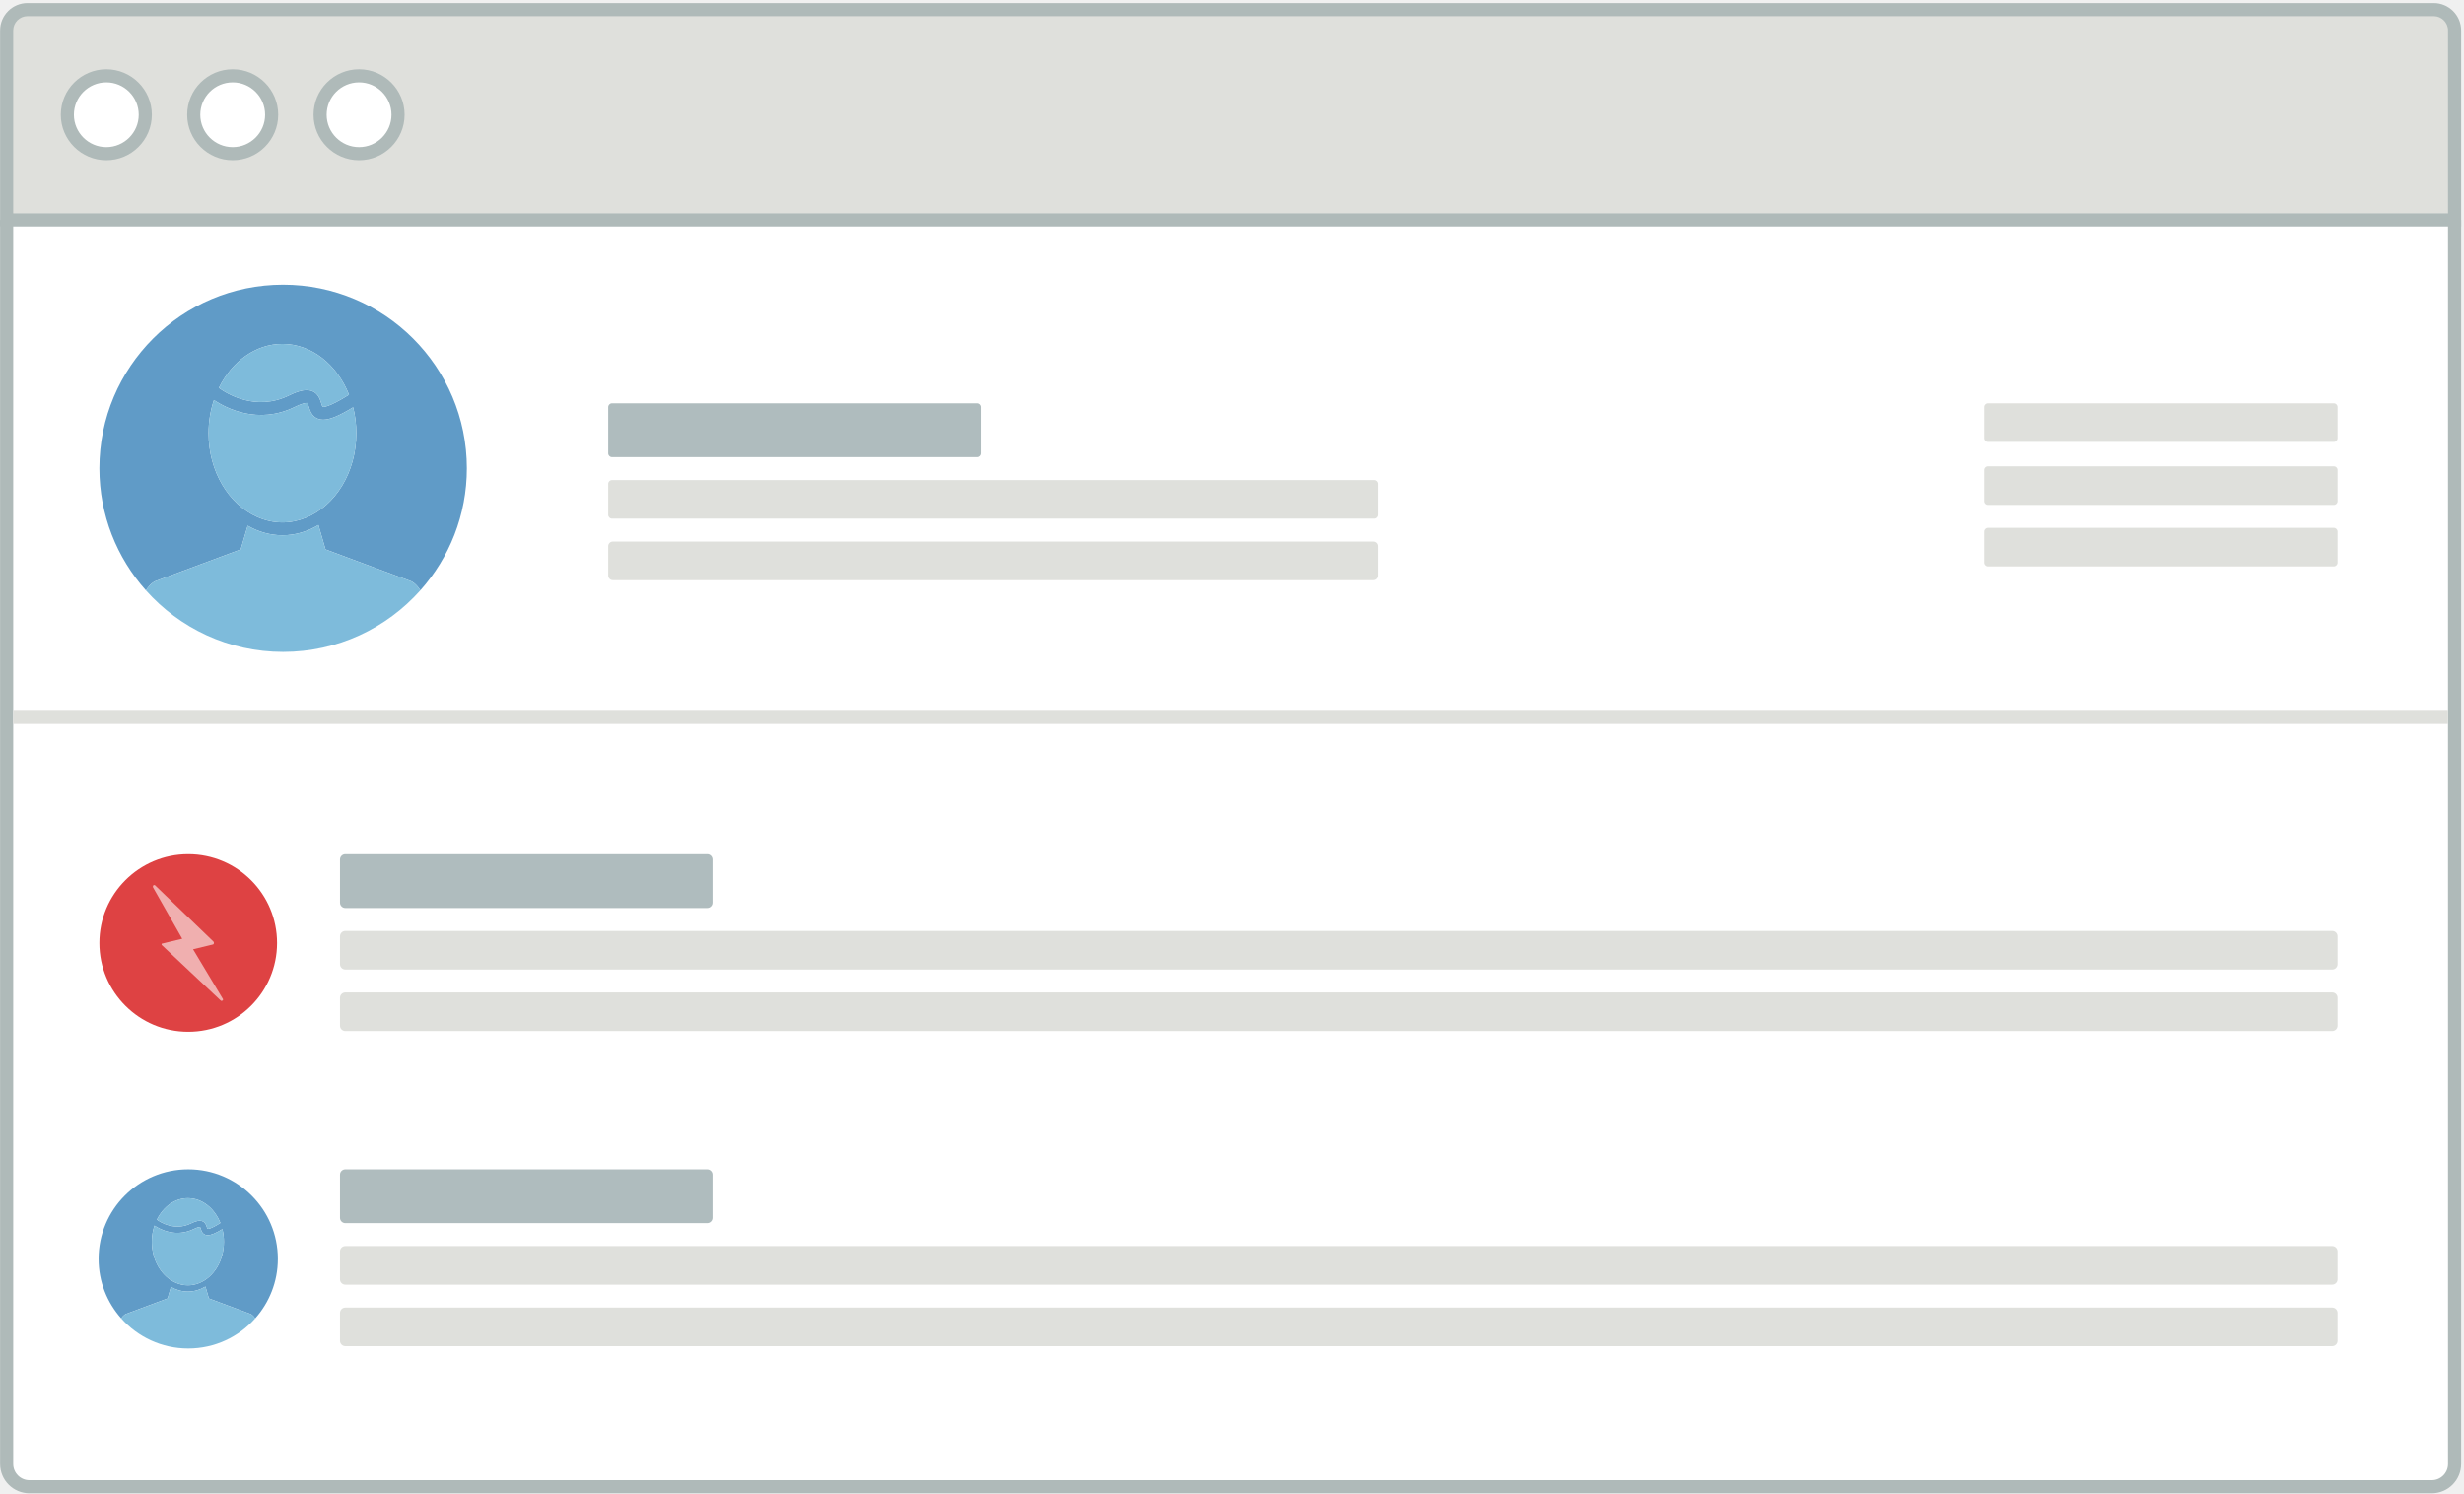
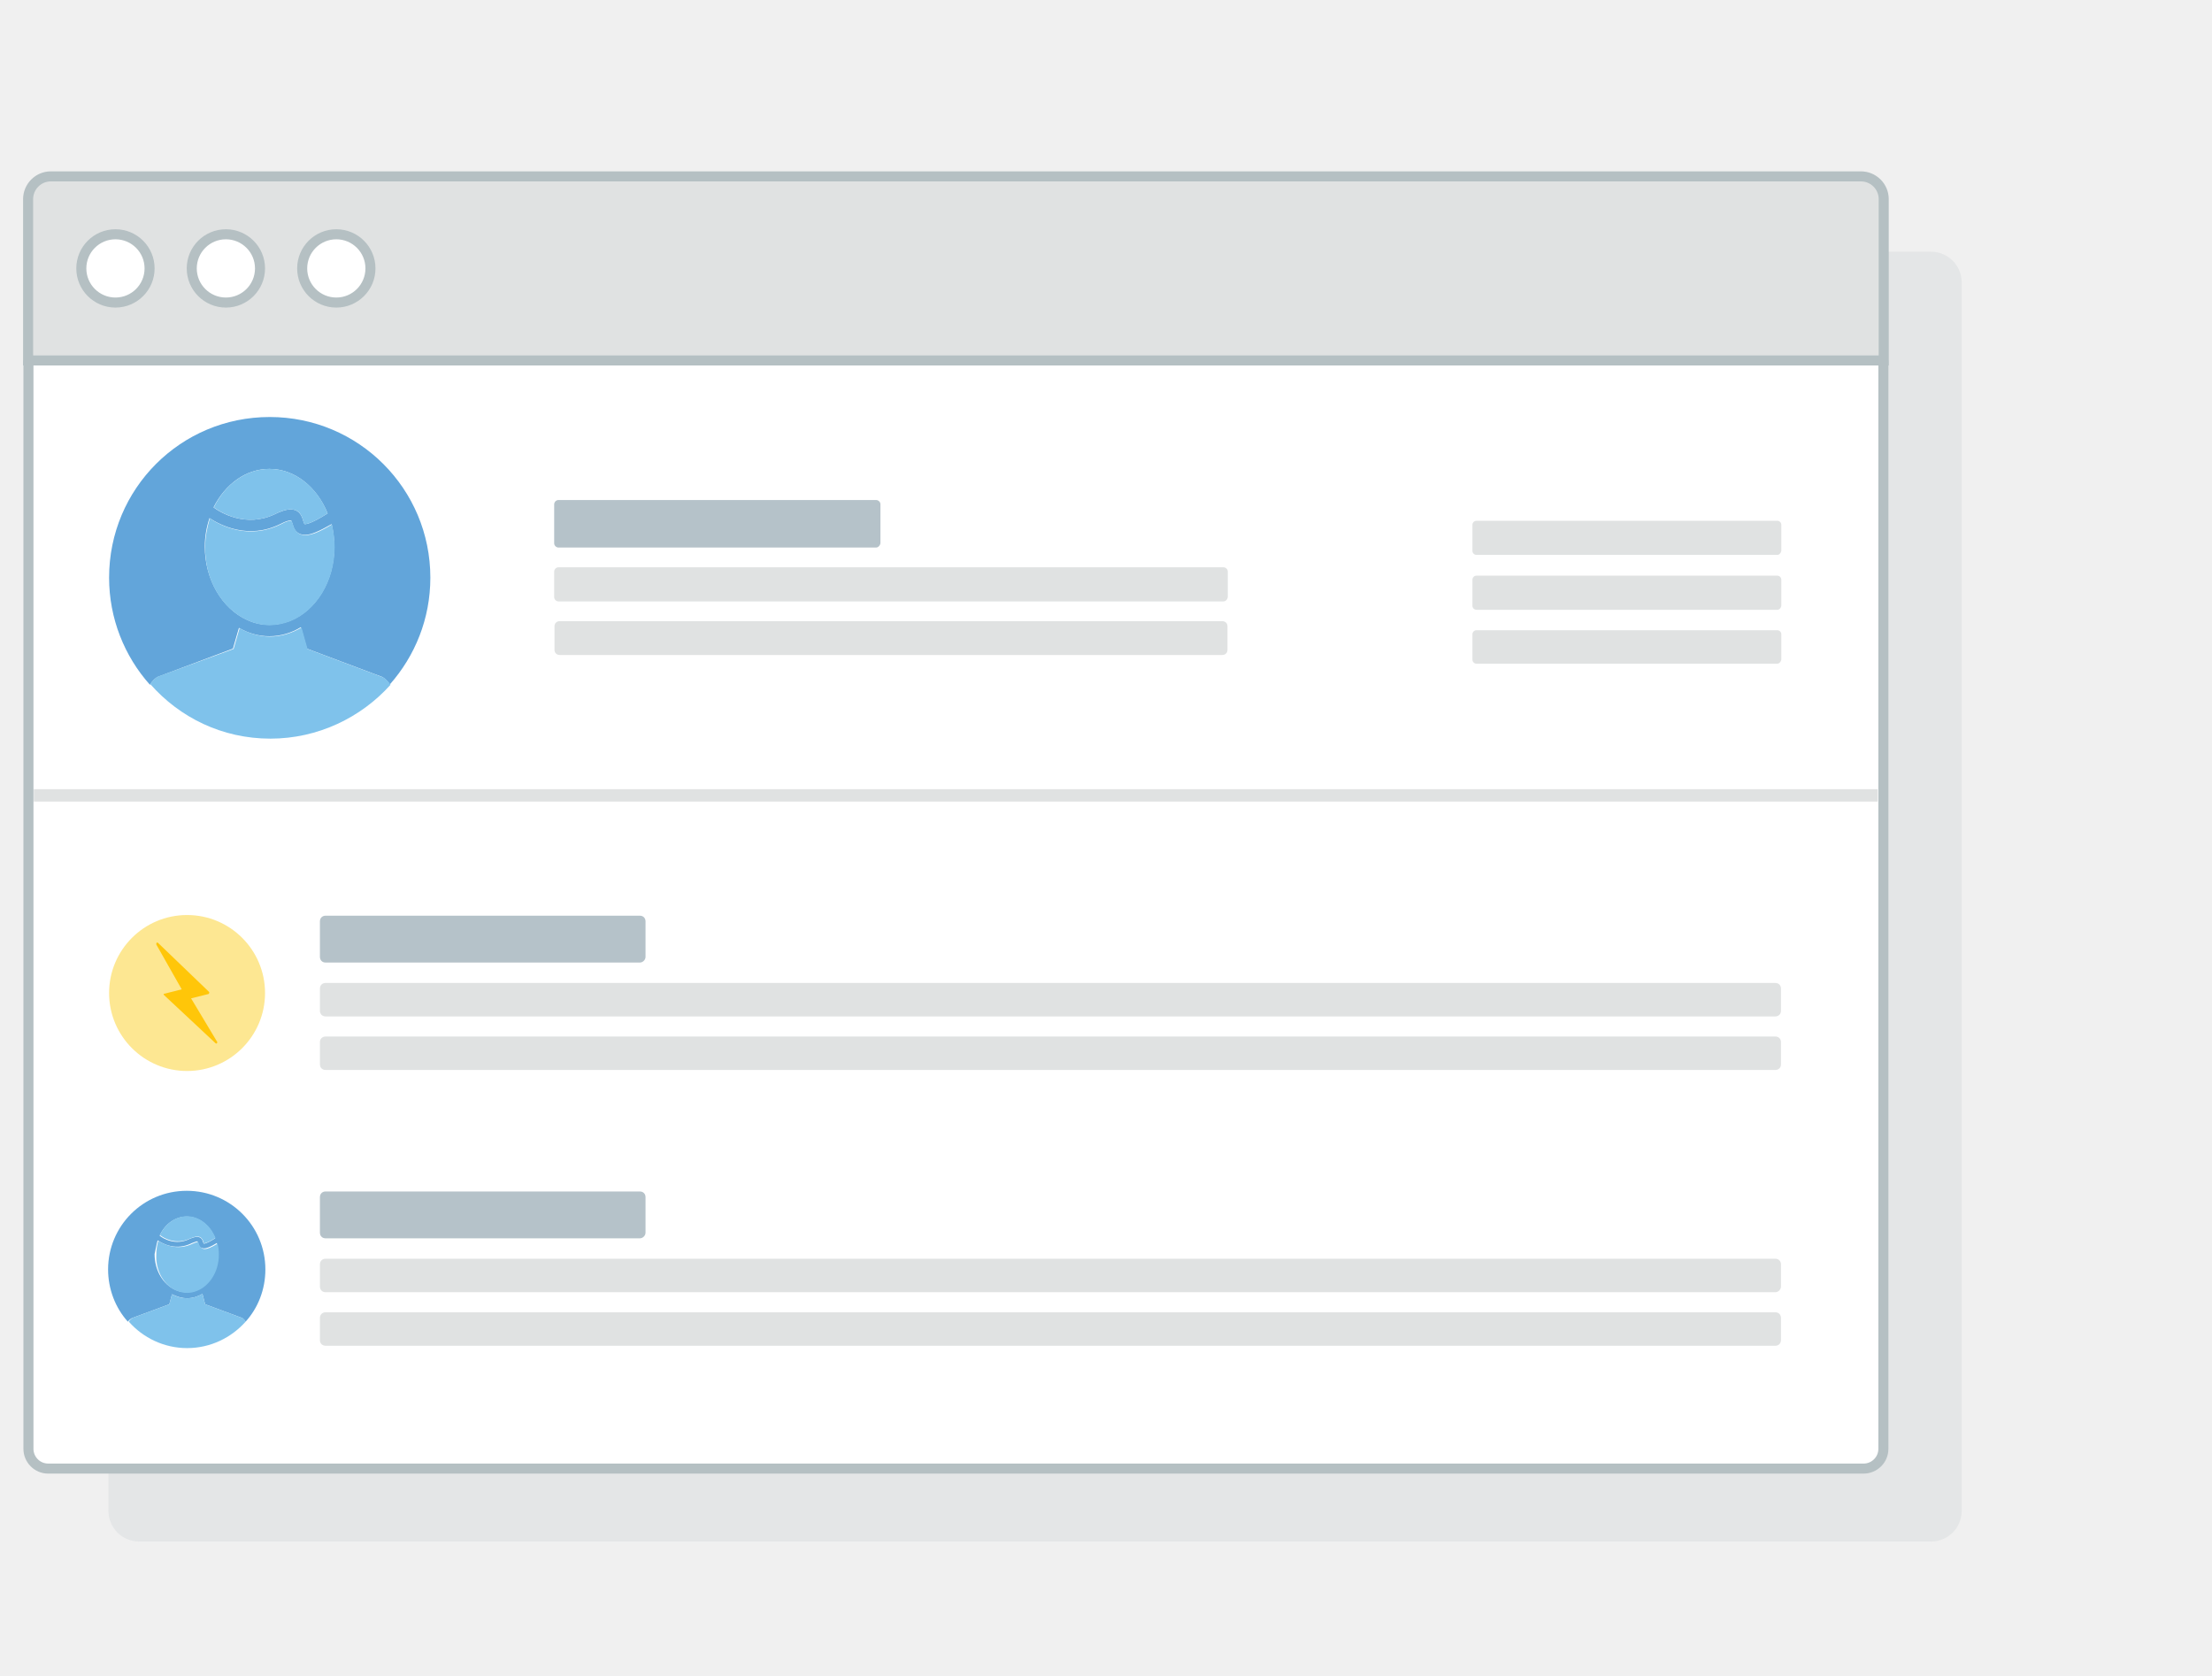
- <svg xmlns="http://www.w3.org/2000/svg" width="523px" height="317px" viewBox="0 0 523 317" version="1.1">
-   <defs />
-   <g id="Welcome" stroke="none" stroke-width="1" fill="none" fill-rule="evenodd">
-     <g id="Desktop-HD---Product" transform="translate(-767, -1648)">
-       <g id="unified-graphic" transform="translate(767, 1648)">
-         <path d="M521.002,46.669 L521.002,310.78 C521.002,313.447 518.838,315.61 516.17,315.61 L6.245,315.61 C3.576,315.61 1.413,313.447 1.413,310.78 L1.413,46.669" id="Fill-1" fill="#FFFFFF" />
-         <path d="M516.17,317 L6.245,317 C2.813,317 0.022,314.21 0.022,310.78 L0.022,46.669 L2.804,46.669 L2.804,310.78 C2.804,312.676 4.347,314.219 6.245,314.219 L516.17,314.219 C518.067,314.219 519.611,312.676 519.611,310.78 L519.611,46.669 L522.393,46.669 L522.393,310.78 C522.393,314.21 519.601,317 516.17,317" id="Fill-2" fill="#AFBAB9" />
-         <path d="M521.002,46.669 L1.413,46.669 L1.413,6.46 C1.413,4.019 3.393,2.04 5.835,2.04 L516.579,2.04 C519.022,2.04 521.002,4.019 521.002,6.46 L521.002,46.669" id="Fill-3" fill="#DFE0DC" />
-         <path d="M522.393,48.06 L0.022,48.06 L0.022,6.46 C0.022,3.256 2.63,0.649 5.835,0.649 L516.579,0.649 C519.785,0.649 522.393,3.256 522.393,6.46 L522.393,48.06 L522.393,48.06 Z M2.804,45.279 L519.611,45.279 L519.611,6.46 C519.611,4.789 518.251,3.431 516.579,3.431 L5.835,3.431 C4.164,3.431 2.804,4.789 2.804,6.46 L2.804,45.279 L2.804,45.279 Z" id="Fill-4" fill="#AFBAB9" />
-         <path d="M30.837,24.354 C30.837,28.917 27.134,32.616 22.566,32.616 C17.998,32.616 14.296,28.917 14.296,24.354 C14.296,19.792 17.998,16.092 22.566,16.092 C27.134,16.092 30.837,19.792 30.837,24.354" id="Fill-5" fill="#FFFFFF" />
-         <path d="M22.566,34.007 C17.239,34.007 12.905,29.676 12.905,24.354 C12.905,19.032 17.239,14.702 22.566,14.702 C27.894,14.702 32.228,19.032 32.228,24.354 C32.228,29.676 27.894,34.007 22.566,34.007 L22.566,34.007 Z M22.566,17.482 C18.772,17.482 15.687,20.565 15.687,24.354 C15.687,28.143 18.772,31.226 22.566,31.226 C26.359,31.226 29.446,28.143 29.446,24.354 C29.446,20.565 26.359,17.482 22.566,17.482 L22.566,17.482 Z" id="Fill-6" fill="#AFBAB9" />
-         <path d="M57.661,24.354 C57.661,28.917 53.958,32.616 49.391,32.616 C44.823,32.616 41.119,28.917 41.119,24.354 C41.119,19.792 44.823,16.092 49.391,16.092 C53.958,16.092 57.661,19.792 57.661,24.354" id="Fill-7" fill="#FFFFFF" />
-         <path d="M49.391,34.007 C44.063,34.007 39.729,29.676 39.729,24.354 C39.729,19.032 44.063,14.702 49.391,14.702 C54.718,14.702 59.052,19.032 59.052,24.354 C59.052,29.676 54.718,34.007 49.391,34.007 L49.391,34.007 Z M49.391,17.482 C45.597,17.482 42.51,20.565 42.51,24.354 C42.51,28.143 45.597,31.226 49.391,31.226 C53.184,31.226 56.27,28.143 56.27,24.354 C56.27,20.565 53.184,17.482 49.391,17.482 L49.391,17.482 Z" id="Fill-8" fill="#AFBAB9" />
-         <path d="M84.486,24.354 C84.486,28.917 80.783,32.616 76.215,32.616 C71.647,32.616 67.944,28.917 67.944,24.354 C67.944,19.792 71.647,16.092 76.215,16.092 C80.783,16.092 84.486,19.792 84.486,24.354" id="Fill-9" fill="#FFFFFF" />
-         <path d="M76.215,34.007 C70.887,34.007 66.553,29.676 66.553,24.354 C66.553,19.032 70.887,14.702 76.215,14.702 C81.543,14.702 85.877,19.032 85.877,24.354 C85.877,29.676 81.543,34.007 76.215,34.007 L76.215,34.007 Z M76.215,17.482 C72.422,17.482 69.335,20.565 69.335,24.354 C69.335,28.143 72.422,31.226 76.215,31.226 C80.009,31.226 83.095,28.143 83.095,24.354 C83.095,20.565 80.009,17.482 76.215,17.482 L76.215,17.482 Z" id="Fill-10" fill="#AFBAB9" />
-         <path d="M207.356,97.043 L129.899,97.043 C129.455,97.043 129.095,96.683 129.095,96.239 L129.095,86.42 C129.095,85.976 129.455,85.616 129.899,85.616 L207.356,85.616 C207.8,85.616 208.16,85.976 208.16,86.42 L208.16,96.239 C208.16,96.683 207.8,97.043 207.356,97.043" id="Fill-11" fill="#AFBCBE" />
-         <path d="M291.67,110.1 L129.897,110.1 C129.454,110.1 129.095,109.741 129.095,109.298 L129.095,102.71 C129.095,102.268 129.454,101.909 129.897,101.909 L291.67,101.909 C292.113,101.909 292.472,102.268 292.472,102.71 L292.472,109.298 C292.472,109.741 292.113,110.1 291.67,110.1" id="Fill-12" fill="#DFE0DC" />
-         <path d="M291.498,123.157 L130.069,123.157 C129.532,123.157 129.095,122.721 129.095,122.184 L129.095,115.939 C129.095,115.403 129.532,114.967 130.069,114.967 L291.498,114.967 C292.036,114.967 292.472,115.403 292.472,115.939 L292.472,122.184 C292.472,122.721 292.036,123.157 291.498,123.157" id="Fill-13" fill="#DFE0DC" />
-         <path d="M495.385,107.183 L421.947,107.183 C421.517,107.183 421.169,106.835 421.169,106.406 L421.169,99.77 C421.169,99.341 421.517,98.992 421.947,98.992 L495.385,98.992 C495.814,98.992 496.163,99.341 496.163,99.77 L496.163,106.406 C496.163,106.835 495.814,107.183 495.385,107.183" id="Fill-14" fill="#DFE0DC" />
-         <path d="M495.381,93.807 L421.95,93.807 C421.519,93.807 421.169,93.457 421.169,93.026 L421.169,86.398 C421.169,85.966 421.519,85.616 421.95,85.616 L495.381,85.616 C495.812,85.616 496.163,85.966 496.163,86.398 L496.163,93.026 C496.163,93.457 495.812,93.807 495.381,93.807" id="Fill-15" fill="#DFE0DC" />
-         <path d="M495.365,120.24 L421.966,120.24 C421.526,120.24 421.169,119.883 421.169,119.443 L421.169,112.847 C421.169,112.407 421.526,112.05 421.966,112.05 L495.365,112.05 C495.805,112.05 496.163,112.407 496.163,112.847 L496.163,119.443 C496.163,119.883 495.805,120.24 495.365,120.24" id="Fill-16" fill="#DFE0DC" />
-         <path d="M150.101,192.754 L73.299,192.754 C72.674,192.754 72.168,192.247 72.168,191.623 L72.168,182.459 C72.168,181.834 72.674,181.328 73.299,181.328 L150.101,181.328 C150.726,181.328 151.233,181.834 151.233,182.459 L151.233,191.623 C151.233,192.247 150.726,192.754 150.101,192.754" id="Fill-17" fill="#AFBCBE" />
-         <path d="M495.031,205.811 L73.299,205.811 C72.674,205.811 72.168,205.305 72.168,204.68 L72.168,198.751 C72.168,198.127 72.674,197.62 73.299,197.62 L495.031,197.62 C495.656,197.62 496.163,198.127 496.163,198.751 L496.163,204.68 C496.163,205.305 495.656,205.811 495.031,205.811" id="Fill-18" fill="#DFE0DC" />
-         <path d="M495.031,218.868 L73.299,218.868 C72.674,218.868 72.168,218.362 72.168,217.737 L72.168,211.809 C72.168,211.185 72.674,210.678 73.299,210.678 L495.031,210.678 C495.656,210.678 496.163,211.185 496.163,211.809 L496.163,217.737 C496.163,218.362 495.656,218.868 495.031,218.868" id="Fill-19" fill="#DFE0DC" />
-         <path d="M58.808,200.176 C58.808,210.587 50.364,219.025 39.95,219.025 C29.536,219.025 21.093,210.587 21.093,200.176 C21.093,189.767 29.536,181.328 39.95,181.328 C50.364,181.328 58.808,189.767 58.808,200.176" id="Fill-20" fill="#DE4243" />
-         <path d="M45.315,199.891 L32.936,187.965 C32.831,187.864 32.666,187.855 32.552,187.946 C32.436,188.035 32.425,188.283 32.498,188.41 L38.679,199.278 L34.533,200.277 C34.428,200.302 34.324,200.295 34.297,200.399 C34.268,200.503 34.29,200.571 34.368,200.645 L46.848,212.395 C46.923,212.465 47.023,212.479 47.116,212.456 C47.158,212.446 47.195,212.422 47.23,212.394 C47.344,212.302 47.386,212.19 47.311,212.065 L40.98,201.511 L45.205,200.494 C45.31,200.469 45.379,200.336 45.407,200.232 C45.436,200.129 45.392,199.965 45.315,199.891" id="Fill-21" fill="#F0AFAF" />
-         <path d="M66.045,109.841 C59.297,109.841 53.808,103.35 53.808,95.372 C53.808,87.394 59.297,80.902 66.045,80.902 C72.792,80.902 78.281,87.394 78.281,95.372 C78.281,103.35 72.792,109.841 66.045,109.841 L66.045,109.841 Z M66.045,82.988 C60.448,82.988 55.895,88.544 55.895,95.372 C55.895,102.201 60.448,107.755 66.045,107.755 C71.641,107.755 76.195,102.201 76.195,95.372 C76.195,88.544 71.641,82.988 66.045,82.988 L66.045,82.988 Z" id="Fill-22" fill="#FFFFFF" />
-         <path d="M88.802,131.612 L43.287,131.612 L43.287,130.569 C43.287,120.596 46.548,119.097 47.32,118.884 L58.164,115.407 L59.103,112.995 L61.048,113.751 L59.748,117.089 L47.853,120.903 C47.688,120.993 45.571,122.22 45.386,129.526 L86.703,129.526 C86.511,121.843 84.206,120.893 84.181,120.883 L72.342,117.089 L71.113,113.934 L73.057,113.177 L73.925,115.407 L84.764,118.881 C85.558,119.093 88.802,120.575 88.802,130.569 L88.802,131.612" id="Fill-23" fill="#FFFFFF" />
-         <path d="M72.39,93.523 C72.08,93.523 71.804,93.475 71.553,93.382 C70.601,93.025 70.319,92.172 70.132,91.607 C70.078,91.443 69.987,91.167 69.926,91.103 C69.928,91.101 69.899,91.096 69.823,91.096 C69.622,91.096 69.087,91.161 67.936,91.685 C60.804,94.935 54.783,90.317 54.53,90.12 L55.815,88.476 C56.029,88.642 61.114,92.504 67.071,89.787 C68.777,89.01 69.921,88.83 70.78,89.205 C71.663,89.591 71.934,90.411 72.113,90.953 C72.171,91.125 72.256,91.385 72.315,91.449 C72.362,91.457 73.123,91.64 76.581,89.594 L77.645,91.388 C75.167,92.854 73.546,93.523 72.39,93.523" id="Fill-24" fill="#FFFFFF" />
-         <path d="M33.142,123.31 L51.095,116.625 L52.571,111.601 C54.808,112.89 57.305,113.632 59.951,113.632 C62.7,113.632 65.291,112.835 67.593,111.451 L69.088,116.625 L87.041,123.31 C87.041,123.31 88.099,123.553 89.222,125.314 C95.357,118.427 99.09,109.355 99.09,99.409 C99.09,77.879 81.63,60.427 60.091,60.427 C38.553,60.427 21.093,77.879 21.093,99.409 C21.093,109.362 24.83,118.438 30.971,125.326 C32.09,123.569 33.142,123.31 33.142,123.31 L33.142,123.31 Z M59.951,73.004 C66.178,73.004 71.552,77.421 74.082,83.789 C69.581,86.624 68.568,86.384 68.491,86.36 C68.394,86.263 68.26,85.827 68.179,85.565 C67.938,84.779 67.571,83.589 66.342,83.058 C65.173,82.548 63.63,82.824 61.344,83.944 C54.269,87.407 48.094,83.532 46.46,82.34 C49.193,76.763 54.209,73.004 59.951,73.004 L59.951,73.004 Z M45.399,84.928 C47.986,86.652 54.772,90.203 62.548,86.401 C64.085,85.648 64.805,85.545 65.088,85.545 C65.231,85.545 65.241,85.559 65.243,85.559 C65.344,85.653 65.481,86.102 65.564,86.369 C65.816,87.186 66.196,88.421 67.521,88.909 C67.847,89.03 68.204,89.091 68.6,89.091 C70.047,89.091 72.032,88.257 74.957,86.463 C75.393,88.201 75.633,90.041 75.633,91.949 C75.633,100.296 71.136,107.387 64.921,109.905 C63.357,110.538 61.69,110.896 59.951,110.896 C58.054,110.896 56.243,110.466 54.558,109.718 C48.565,107.052 44.269,100.105 44.269,91.949 C44.269,89.468 44.678,87.101 45.399,84.928 L45.399,84.928 Z" id="Fill-25" fill="#609BC7" />
-         <path d="M60.091,138.39 C71.678,138.39 82.08,133.334 89.222,125.314 C88.099,123.553 87.041,123.31 87.041,123.31 L69.088,116.625 L67.593,111.451 C65.291,112.835 62.7,113.632 59.951,113.632 C57.305,113.632 54.808,112.89 52.571,111.601 L51.095,116.625 L33.142,123.31 C33.142,123.31 32.09,123.569 30.971,125.326 C38.114,133.339 48.51,138.39 60.091,138.39" id="Fill-26" fill="#7EBBDB" />
-         <path d="M54.558,109.718 C56.243,110.466 58.054,110.896 59.951,110.896 C61.69,110.896 63.357,110.538 64.921,109.905 C71.136,107.387 75.633,100.296 75.633,91.949 C75.633,90.041 75.393,88.201 74.957,86.463 C72.032,88.257 70.047,89.091 68.6,89.091 C68.204,89.091 67.847,89.03 67.521,88.909 C66.196,88.421 65.816,87.186 65.564,86.369 C65.481,86.102 65.344,85.653 65.243,85.559 C65.241,85.559 65.231,85.545 65.088,85.545 C64.805,85.545 64.085,85.648 62.548,86.401 C54.772,90.203 47.986,86.652 45.399,84.928 C44.678,87.101 44.269,89.468 44.269,91.949 C44.269,100.105 48.565,107.052 54.558,109.718" id="Fill-27" fill="#7EBBDB" />
-         <path d="M61.344,83.944 C63.63,82.824 65.173,82.548 66.342,83.058 C67.571,83.589 67.938,84.779 68.179,85.565 C68.26,85.827 68.394,86.263 68.491,86.36 C68.568,86.384 69.581,86.624 74.082,83.789 C71.552,77.421 66.178,73.004 59.951,73.004 C54.209,73.004 49.193,76.763 46.46,82.34 C48.094,83.532 54.269,87.407 61.344,83.944" id="Fill-28" fill="#7EBBDB" />
-         <path d="M150.101,259.649 L73.299,259.649 C72.674,259.649 72.168,259.143 72.168,258.518 L72.168,249.354 C72.168,248.73 72.674,248.223 73.299,248.223 L150.101,248.223 C150.726,248.223 151.233,248.73 151.233,249.354 L151.233,258.518 C151.233,259.143 150.726,259.649 150.101,259.649" id="Fill-29" fill="#AFBCBE" />
-         <path d="M495.031,272.707 L73.299,272.707 C72.674,272.707 72.168,272.2 72.168,271.576 L72.168,265.647 C72.168,265.022 72.674,264.516 73.299,264.516 L495.031,264.516 C495.656,264.516 496.163,265.022 496.163,265.647 L496.163,271.576 C496.163,272.2 495.656,272.707 495.031,272.707" id="Fill-30" fill="#DFE0DC" />
-         <path d="M495.031,285.764 L73.299,285.764 C72.674,285.764 72.168,285.258 72.168,284.633 L72.168,278.704 C72.168,278.079 72.674,277.573 73.299,277.573 L495.031,277.573 C495.656,277.573 496.163,278.079 496.163,278.704 L496.163,284.633 C496.163,285.258 495.656,285.764 495.031,285.764" id="Fill-31" fill="#DFE0DC" />
-         <path d="M26.803,278.9 L35.561,275.638 L36.281,273.188 C37.373,273.816 38.591,274.179 39.882,274.179 C41.223,274.179 42.487,273.789 43.61,273.115 L44.34,275.638 L53.097,278.9 C53.097,278.9 53.614,279.018 54.162,279.878 C57.154,276.518 58.975,272.092 58.975,267.24 C58.975,256.737 50.458,248.223 39.95,248.223 C29.443,248.223 20.925,256.737 20.925,267.24 C20.925,272.096 22.748,276.523 25.744,279.884 C26.29,279.027 26.803,278.9 26.803,278.9 L26.803,278.9 Z M39.882,254.358 C42.919,254.358 45.541,256.513 46.776,259.62 C44.579,261.004 44.086,260.886 44.048,260.874 C44.001,260.827 43.935,260.614 43.896,260.487 C43.778,260.103 43.6,259.523 42.999,259.263 C42.429,259.015 41.677,259.149 40.561,259.695 C37.109,261.385 34.098,259.494 33.3,258.913 C34.633,256.192 37.081,254.358 39.882,254.358 L39.882,254.358 Z M32.783,260.176 C34.044,261.017 37.356,262.749 41.149,260.894 C41.898,260.527 42.25,260.477 42.387,260.477 C42.458,260.477 42.463,260.484 42.463,260.484 C42.513,260.53 42.58,260.748 42.62,260.878 C42.743,261.278 42.928,261.88 43.575,262.118 C43.734,262.176 43.908,262.207 44.101,262.207 C44.807,262.207 45.776,261.8 47.202,260.925 C47.415,261.772 47.532,262.671 47.532,263.601 C47.532,267.673 45.338,271.132 42.306,272.361 C41.543,272.669 40.73,272.844 39.882,272.844 C38.957,272.844 38.073,272.635 37.251,272.27 C34.327,270.969 32.231,267.579 32.231,263.601 C32.231,262.39 32.43,261.237 32.783,260.176 L32.783,260.176 Z" id="Fill-32" fill="#609BC7" />
-         <path d="M39.95,286.257 C45.603,286.257 50.677,283.79 54.162,279.878 C53.614,279.018 53.097,278.9 53.097,278.9 L44.34,275.638 L43.61,273.115 C42.487,273.789 41.223,274.179 39.882,274.179 C38.591,274.179 37.373,273.816 36.281,273.188 L35.561,275.638 L26.803,278.9 C26.803,278.9 26.29,279.027 25.744,279.884 C29.228,283.793 34.3,286.257 39.95,286.257" id="Fill-33" fill="#7EBBDB" />
-         <path d="M37.251,272.27 C38.073,272.635 38.957,272.844 39.882,272.844 C40.73,272.844 41.543,272.669 42.306,272.361 C45.338,271.132 47.532,267.673 47.532,263.601 C47.532,262.671 47.415,261.772 47.202,260.925 C45.776,261.8 44.807,262.207 44.101,262.207 C43.908,262.207 43.734,262.176 43.575,262.118 C42.928,261.88 42.743,261.278 42.62,260.878 C42.58,260.748 42.513,260.53 42.463,260.484 C42.463,260.484 42.458,260.477 42.387,260.477 C42.25,260.477 41.898,260.527 41.149,260.894 C37.356,262.749 34.044,261.017 32.783,260.176 C32.43,261.237 32.231,262.39 32.231,263.601 C32.231,267.579 34.327,270.969 37.251,272.27" id="Fill-34" fill="#7EBBDB" />
-         <path d="M40.561,259.695 C41.677,259.149 42.429,259.015 42.999,259.263 C43.6,259.523 43.778,260.103 43.896,260.487 C43.935,260.614 44.001,260.827 44.048,260.874 C44.086,260.886 44.579,261.004 46.776,259.62 C45.541,256.513 42.919,254.358 39.882,254.358 C37.081,254.358 34.633,256.192 33.3,258.913 C34.098,259.494 37.109,261.385 40.561,259.695" id="Fill-35" fill="#7EBBDB" />
-         <path d="M2.783,150.694 L519.618,150.694 L519.618,153.685 L2.783,153.685 L2.783,150.694 Z" id="Fill-36" fill="#DFE0DC" />
+ <svg xmlns="http://www.w3.org/2000/svg" version="1.1" id="Layer_1" x="0px" y="0px" viewBox="0 0 661 500.7" enable-background="new 0 0 661 500.7" xml:space="preserve">
+   <path opacity="0.2" fill="#B5C0C3" d="M577.1,460.6H41.6c-5.1,0-9.2-4.1-9.2-9.2V84.4c0-5.1,4.1-9.2,9.2-9.2h535.4  c5.1,0,9.2,4.1,9.2,9.2v367.1C586.2,456.5,582.1,460.6,577.1,460.6z" />
+   <g>
+     <path fill="#FFFFFF" stroke="#B5C0C3" stroke-width="3" stroke-miterlimit="10" d="M562.8,107.7v325.2c0,3.3-2.7,5.9-5.9,5.9H14.4   c-3.3,0-5.9-2.7-5.9-5.9V107.7" />
+     <path fill="#E0E2E2" stroke="#B5C0C3" stroke-width="3" stroke-miterlimit="10" d="M562.8,107.7H8.4V59.5c0-3.7,3-6.8,6.8-6.8   h540.9c3.7,0,6.8,3,6.8,6.8v48.2H562.8z" />
+     <g>
+       <ellipse fill="#FFFFFF" stroke="#B5C0C3" stroke-width="3" stroke-miterlimit="10" cx="34.5" cy="80.2" rx="10.2" ry="10.2" />
+       <ellipse fill="#FFFFFF" stroke="#B5C0C3" stroke-width="3" stroke-miterlimit="10" cx="67.5" cy="80.2" rx="10.2" ry="10.2" />
+       <ellipse fill="#FFFFFF" stroke="#B5C0C3" stroke-width="3" stroke-miterlimit="10" cx="100.5" cy="80.2" rx="10.2" ry="10.2" />
+     </g>
+     <g>
+       <path fill="#B5C2C9" d="M261.8,163.6h-94.9c-0.6,0-1.3-0.5-1.3-1.3v-11.6c0-0.6,0.5-1.3,1.3-1.3h94.9c0.6,0,1.3,0.5,1.3,1.3v11.6    C263,163,262.4,163.6,261.8,163.6z" />
+       <path fill="#E0E2E2" d="M365.5,179.7H166.9c-0.6,0-1.3-0.5-1.3-1.3v-7.6c0-0.6,0.5-1.3,1.3-1.3h198.7c0.6,0,1.3,0.5,1.3,1.3v7.6    C366.8,179.1,366.3,179.7,365.5,179.7z" />
+       <path fill="#E0E2E2" d="M365.3,195.7H167.2c-0.8,0-1.5-0.6-1.5-1.5v-7.1c0-0.8,0.6-1.5,1.5-1.5h198.1c0.8,0,1.5,0.6,1.5,1.5v7.1    C366.8,195.1,366.1,195.7,365.3,195.7z" />
+     </g>
+     <g>
+       <path fill="#E0E2E2" d="M531.1,182.2h-89.9c-0.6,0-1.2-0.5-1.2-1.2v-7.8c0-0.6,0.5-1.2,1.2-1.2h89.9c0.6,0,1.2,0.5,1.2,1.2v7.8    C532.2,181.7,531.7,182.2,531.1,182.2z" />
+       <path fill="#E0E2E2" d="M531.1,165.8h-89.9c-0.6,0-1.2-0.5-1.2-1.2v-7.8c0-0.6,0.5-1.2,1.2-1.2h89.9c0.6,0,1.2,0.5,1.2,1.2v7.8    C532.2,165.2,531.7,165.8,531.1,165.8z" />
+       <path fill="#E0E2E2" d="M531.1,198.3h-89.9c-0.6,0-1.2-0.5-1.2-1.2v-7.6c0-0.6,0.5-1.2,1.2-1.2h89.9c0.6,0,1.2,0.5,1.2,1.2v7.6    C532.2,197.7,531.7,198.3,531.1,198.3z" />
+     </g>
+     <g>
+       <g>
+         <path fill="#B5C2C9" d="M191.2,287.6H97.3c-1,0-1.7-0.7-1.7-1.7v-10.6c0-1,0.7-1.7,1.7-1.7h93.9c1,0,1.7,0.7,1.7,1.7v10.6     C192.9,286.8,192.1,287.6,191.2,287.6z" />
+         <path fill="#E0E2E2" d="M530.5,303.7H97.3c-1,0-1.7-0.7-1.7-1.7v-6.6c0-1,0.7-1.7,1.7-1.7h433.2c1,0,1.7,0.7,1.7,1.7v6.6     C532.2,303,531.5,303.7,530.5,303.7z" />
+         <path fill="#E0E2E2" d="M530.5,319.7H97.3c-1,0-1.7-0.7-1.7-1.7v-6.6c0-1,0.7-1.7,1.7-1.7h433.2c1,0,1.7,0.7,1.7,1.7v6.6     C532.2,319,531.5,319.7,530.5,319.7z" />
+       </g>
+       <g>
+         <circle fill="#FDE792" cx="55.9" cy="296.7" r="23.3" />
+         <path fill="#FFC609" d="M62.5,296.4l-15.3-14.7c-0.1-0.1-0.3-0.1-0.4,0c-0.1,0.1-0.1,0.4-0.1,0.5l7.6,13.4l-5.1,1.3     c-0.1,0-0.2,0-0.3,0.1c0,0.1,0,0.2,0.1,0.3l15.4,14.4c0.1,0.1,0.2,0.1,0.3,0.1c0,0,0.1,0,0.1-0.1c0.1-0.1,0.2-0.2,0.1-0.4     l-7.8-13l5.2-1.3c0.1,0,0.2-0.2,0.2-0.3S62.6,296.5,62.5,296.4z" />
      </g>
    </g>
+     <g>
+       <g>
+         <g>
+           <g>
+             <path fill="#62A5DA" d="M47.5,202.1l22.1-8.3l1.8-6.2c2.8,1.6,5.8,2.5,9.1,2.5c3.4,0,6.6-1,9.4-2.7l1.8,6.4l22.1,8.3       c0,0,1.3,0.3,2.7,2.4c7.5-8.5,12.1-19.6,12.1-31.9c0-26.5-21.4-48-48-48s-48,21.4-48,48c0,12.2,4.6,23.5,12.2,32       C46.2,202.4,47.5,202.1,47.5,202.1z M80.5,140.1c7.6,0,14.2,5.4,17.4,13.3c-5.5,3.5-6.8,3.2-6.9,3.2c-0.1-0.1-0.3-0.6-0.4-1       c-0.3-1-0.7-2.4-2.2-3.1c-1.5-0.6-3.3-0.3-6.2,1.1c-8.7,4.2-16.4-0.5-18.4-2C67.3,144.7,73.4,140.1,80.5,140.1z M62.6,154.8       c3.2,2.1,11.6,6.5,21.1,1.8c1.9-1,2.8-1.1,3.1-1.1c0.2,0,0.2,0,0.2,0c0.1,0.1,0.3,0.6,0.4,1c0.3,1,0.7,2.5,2.4,3.1       c0.4,0.1,0.8,0.2,1.4,0.2c1.8,0,4.2-1.1,7.9-3.2c0.5,2.1,0.8,4.5,0.8,6.8c0,10.3-5.5,19-13.2,22.1c-1.9,0.7-3.9,1.2-6.2,1.2       c-2.3,0-4.6-0.5-6.7-1.5c-7.3-3.3-12.6-11.9-12.6-21.9C61.2,160.4,61.7,157.5,62.6,154.8z" />
+           </g>
+         </g>
+         <g>
+           <path fill="#7FC2EB" d="M80.8,220.7c14.2,0,27.1-6.3,35.9-16.1c-1.4-2.1-2.7-2.4-2.7-2.4l-22.1-8.3l-1.8-6.4      c-2.9,1.7-6.1,2.7-9.4,2.7c-3.3,0-6.4-1-9.1-2.5l-1.8,6.2L47.6,202c0,0-1.3,0.3-2.7,2.4C53.7,214.4,66.4,220.7,80.8,220.7z" />
+         </g>
+         <g>
+           <path fill="#7FC2EB" d="M73.9,185.3c2.1,1,4.4,1.5,6.7,1.5c2.1,0,4.1-0.4,6.2-1.2c7.6-3.1,13.2-11.8,13.2-22.1      c0-2.3-0.3-4.6-0.8-6.8c-3.6,2.2-6.1,3.2-7.9,3.2c-0.5,0-1-0.1-1.4-0.2c-1.6-0.6-2.1-2.1-2.4-3.1c-0.1-0.3-0.3-0.8-0.4-1      c0,0,0,0-0.2,0c-0.3,0-1.3,0.1-3.1,1.1c-9.6,4.7-17.9,0.3-21.1-1.8c-0.8,2.7-1.4,5.6-1.4,8.6C61.2,173.5,66.5,182,73.9,185.3z" />
+         </g>
+         <g>
+           <path fill="#7FC2EB" d="M82.2,153.6c2.8-1.4,4.7-1.7,6.2-1.1c1.5,0.6,1.9,2.1,2.2,3.1c0.1,0.3,0.2,0.8,0.4,1      c0.1,0,1.4,0.3,6.9-3.2c-3.1-7.9-9.8-13.3-17.4-13.3c-7.1,0-13.3,4.7-16.6,11.5C65.9,153.1,73.5,157.8,82.2,153.6z" />
+         </g>
+       </g>
+     </g>
+     <g>
+       <g>
+         <path fill="#B5C2C9" d="M191.2,370H97.3c-1,0-1.7-0.7-1.7-1.7v-10.6c0-1,0.7-1.7,1.7-1.7h93.9c1,0,1.7,0.7,1.7,1.7v10.6     C192.9,369.2,192.1,370,191.2,370z" />
+         <path fill="#E0E2E2" d="M530.5,386.1H97.3c-1,0-1.7-0.7-1.7-1.7v-6.6c0-1,0.7-1.7,1.7-1.7h433.2c1,0,1.7,0.7,1.7,1.7v6.6     C532.2,385.2,531.5,386.1,530.5,386.1z" />
+         <path fill="#E0E2E2" d="M530.5,402.1H97.3c-1,0-1.7-0.7-1.7-1.7v-6.6c0-1,0.7-1.7,1.7-1.7h433.2c1,0,1.7,0.7,1.7,1.7v6.6     C532.2,401.4,531.5,402.1,530.5,402.1z" />
+       </g>
+       <g>
+         <g>
+           <g>
+             <g>
+               <path fill="#62A5DA" d="M39.8,393.7l10.8-4l0.8-3c1.4,0.7,2.9,1.2,4.5,1.2c1.7,0,3.2-0.5,4.6-1.3l0.8,3.1l10.8,4        c0,0,0.6,0.1,1.3,1.2c3.7-4.1,5.9-9.6,5.9-15.6c0-13-10.5-23.5-23.5-23.5s-23.5,10.5-23.5,23.5c0,5.9,2.2,11.5,5.9,15.6        C39.1,393.8,39.8,393.7,39.8,393.7z M55.8,363.5c3.7,0,7,2.7,8.5,6.5c-2.7,1.7-3.3,1.6-3.4,1.6c-0.1-0.1-0.1-0.3-0.2-0.4        c-0.1-0.4-0.3-1.2-1.1-1.5c-0.7-0.3-1.6-0.1-3,0.5c-4.2,2.1-8-0.2-8.9-1C49.3,365.7,52.4,363.5,55.8,363.5z M47.1,370.6        c1.6,1.1,5.6,3.2,10.3,0.8c1-0.4,1.4-0.5,1.5-0.5c0.1,0,0.1,0,0.1,0c0.1,0.1,0.1,0.3,0.2,0.5c0.1,0.5,0.4,1.3,1.2,1.5        c0.2,0.1,0.4,0.1,0.6,0.1c0.8,0,2-0.5,3.8-1.6c0.2,1.1,0.4,2.1,0.4,3.3c0,5-2.7,9.2-6.5,10.8c-1,0.4-1.9,0.6-3,0.6        c-1.2,0-2.2-0.2-3.3-0.7c-3.6-1.6-6.2-5.7-6.2-10.7C46.5,373.4,46.7,372,47.1,370.6z" />
+             </g>
+           </g>
+           <g>
+             <path fill="#7FC2EB" d="M55.9,402.8c7,0,13.2-3.1,17.5-7.9c-0.6-1.1-1.3-1.2-1.3-1.2l-10.8-4l-0.8-3.1c-1.4,0.8-3,1.3-4.6,1.3       s-3.1-0.4-4.5-1.2l-0.8,3l-10.8,4c0,0-0.6,0.1-1.3,1.2C42.7,399.7,49,402.8,55.9,402.8z" />
+           </g>
+           <g>
+             <path fill="#7FC2EB" d="M52.6,385.6c1.1,0.4,2.1,0.7,3.3,0.7c1.1,0,2-0.2,3-0.6c3.7-1.5,6.5-5.7,6.5-10.8       c0-1.2-0.1-2.2-0.4-3.3c-1.8,1.1-3,1.6-3.8,1.6c-0.2,0-0.4,0-0.6-0.1c-0.7-0.3-1.1-1.1-1.2-1.5c0-0.2-0.1-0.4-0.2-0.5       c0,0,0,0-0.1,0c-0.2,0-0.6,0.1-1.5,0.5c-4.7,2.3-8.7,0.1-10.3-0.8c-0.4,1.3-0.6,2.8-0.6,4.2C46.5,379.7,49,384,52.6,385.6z" />
+           </g>
+           <g>
+             <path fill="#7FC2EB" d="M56.7,370.1c1.4-0.6,2.3-0.8,3-0.5c0.7,0.3,1,1.1,1.1,1.5c0,0.1,0.1,0.4,0.2,0.4c0,0,0.6,0.1,3.4-1.6       c-1.5-3.8-4.8-6.5-8.5-6.5c-3.4,0-6.5,2.2-8.1,5.6C48.7,369.8,52.4,372.1,56.7,370.1z" />
+           </g>
+         </g>
+       </g>
+     </g>
+     <rect x="10.1" y="235.8" fill="#E0E2E2" width="551" height="3.7" />
  </g>
</svg>
